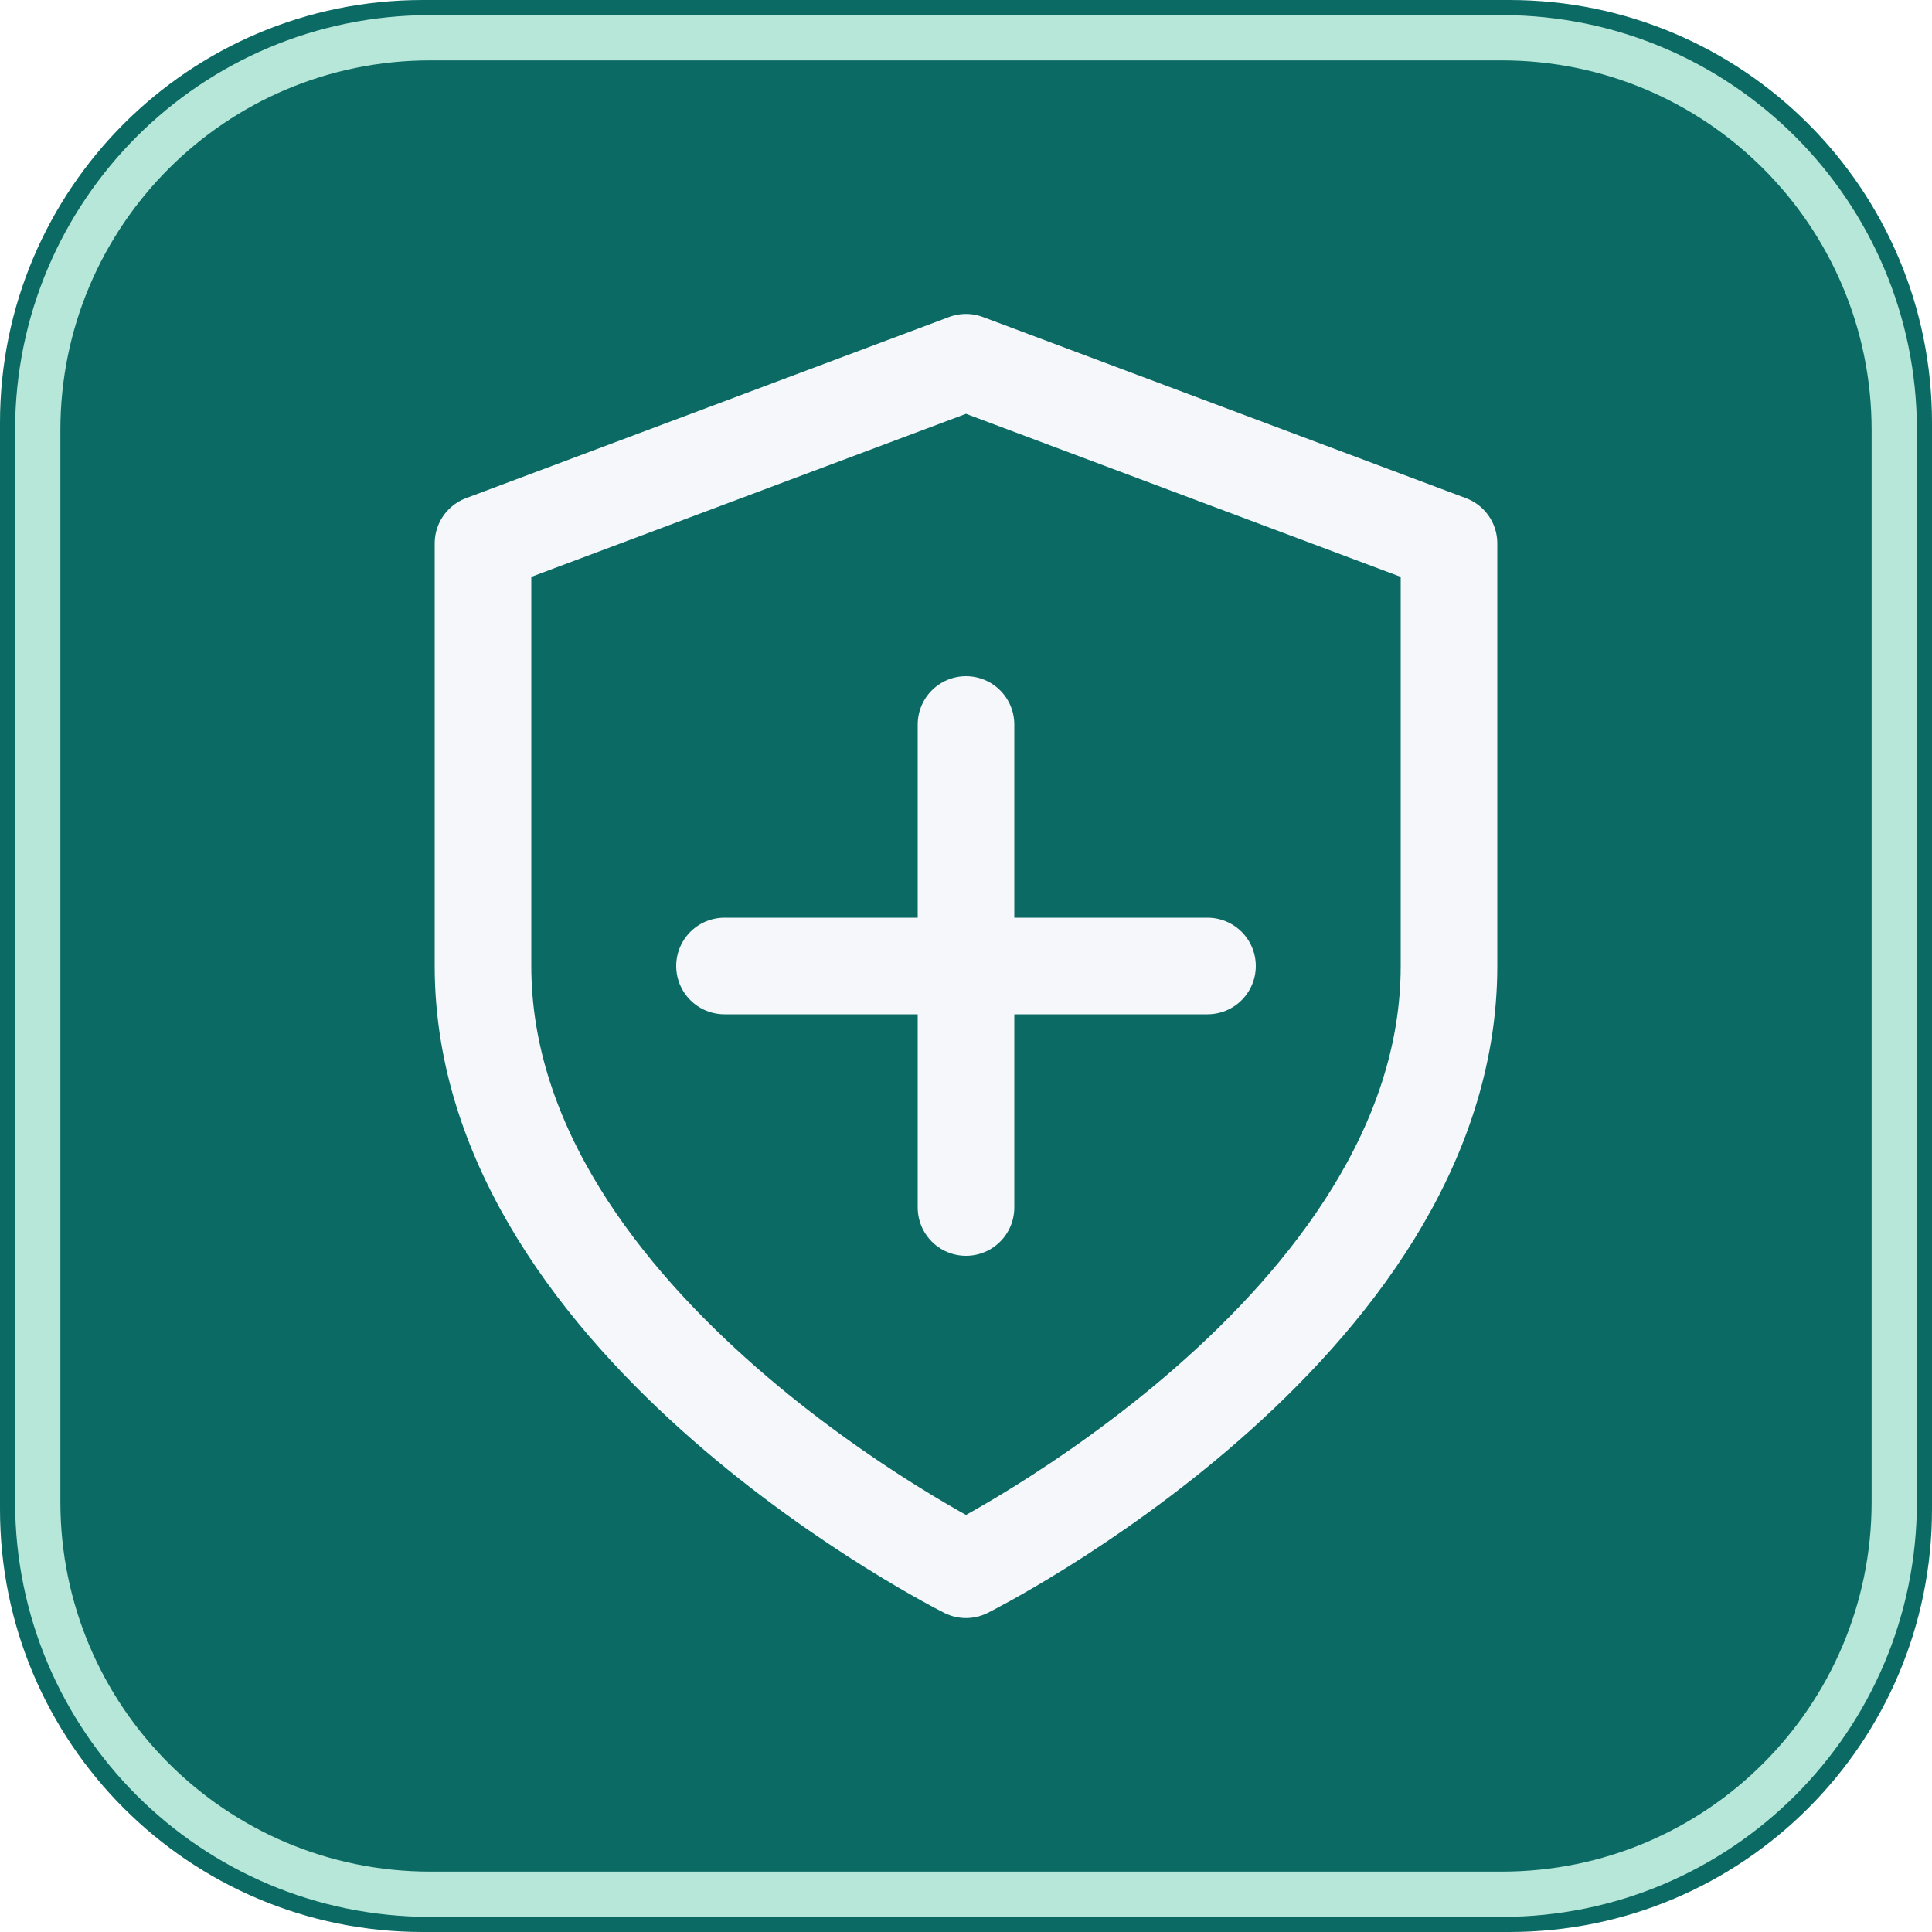
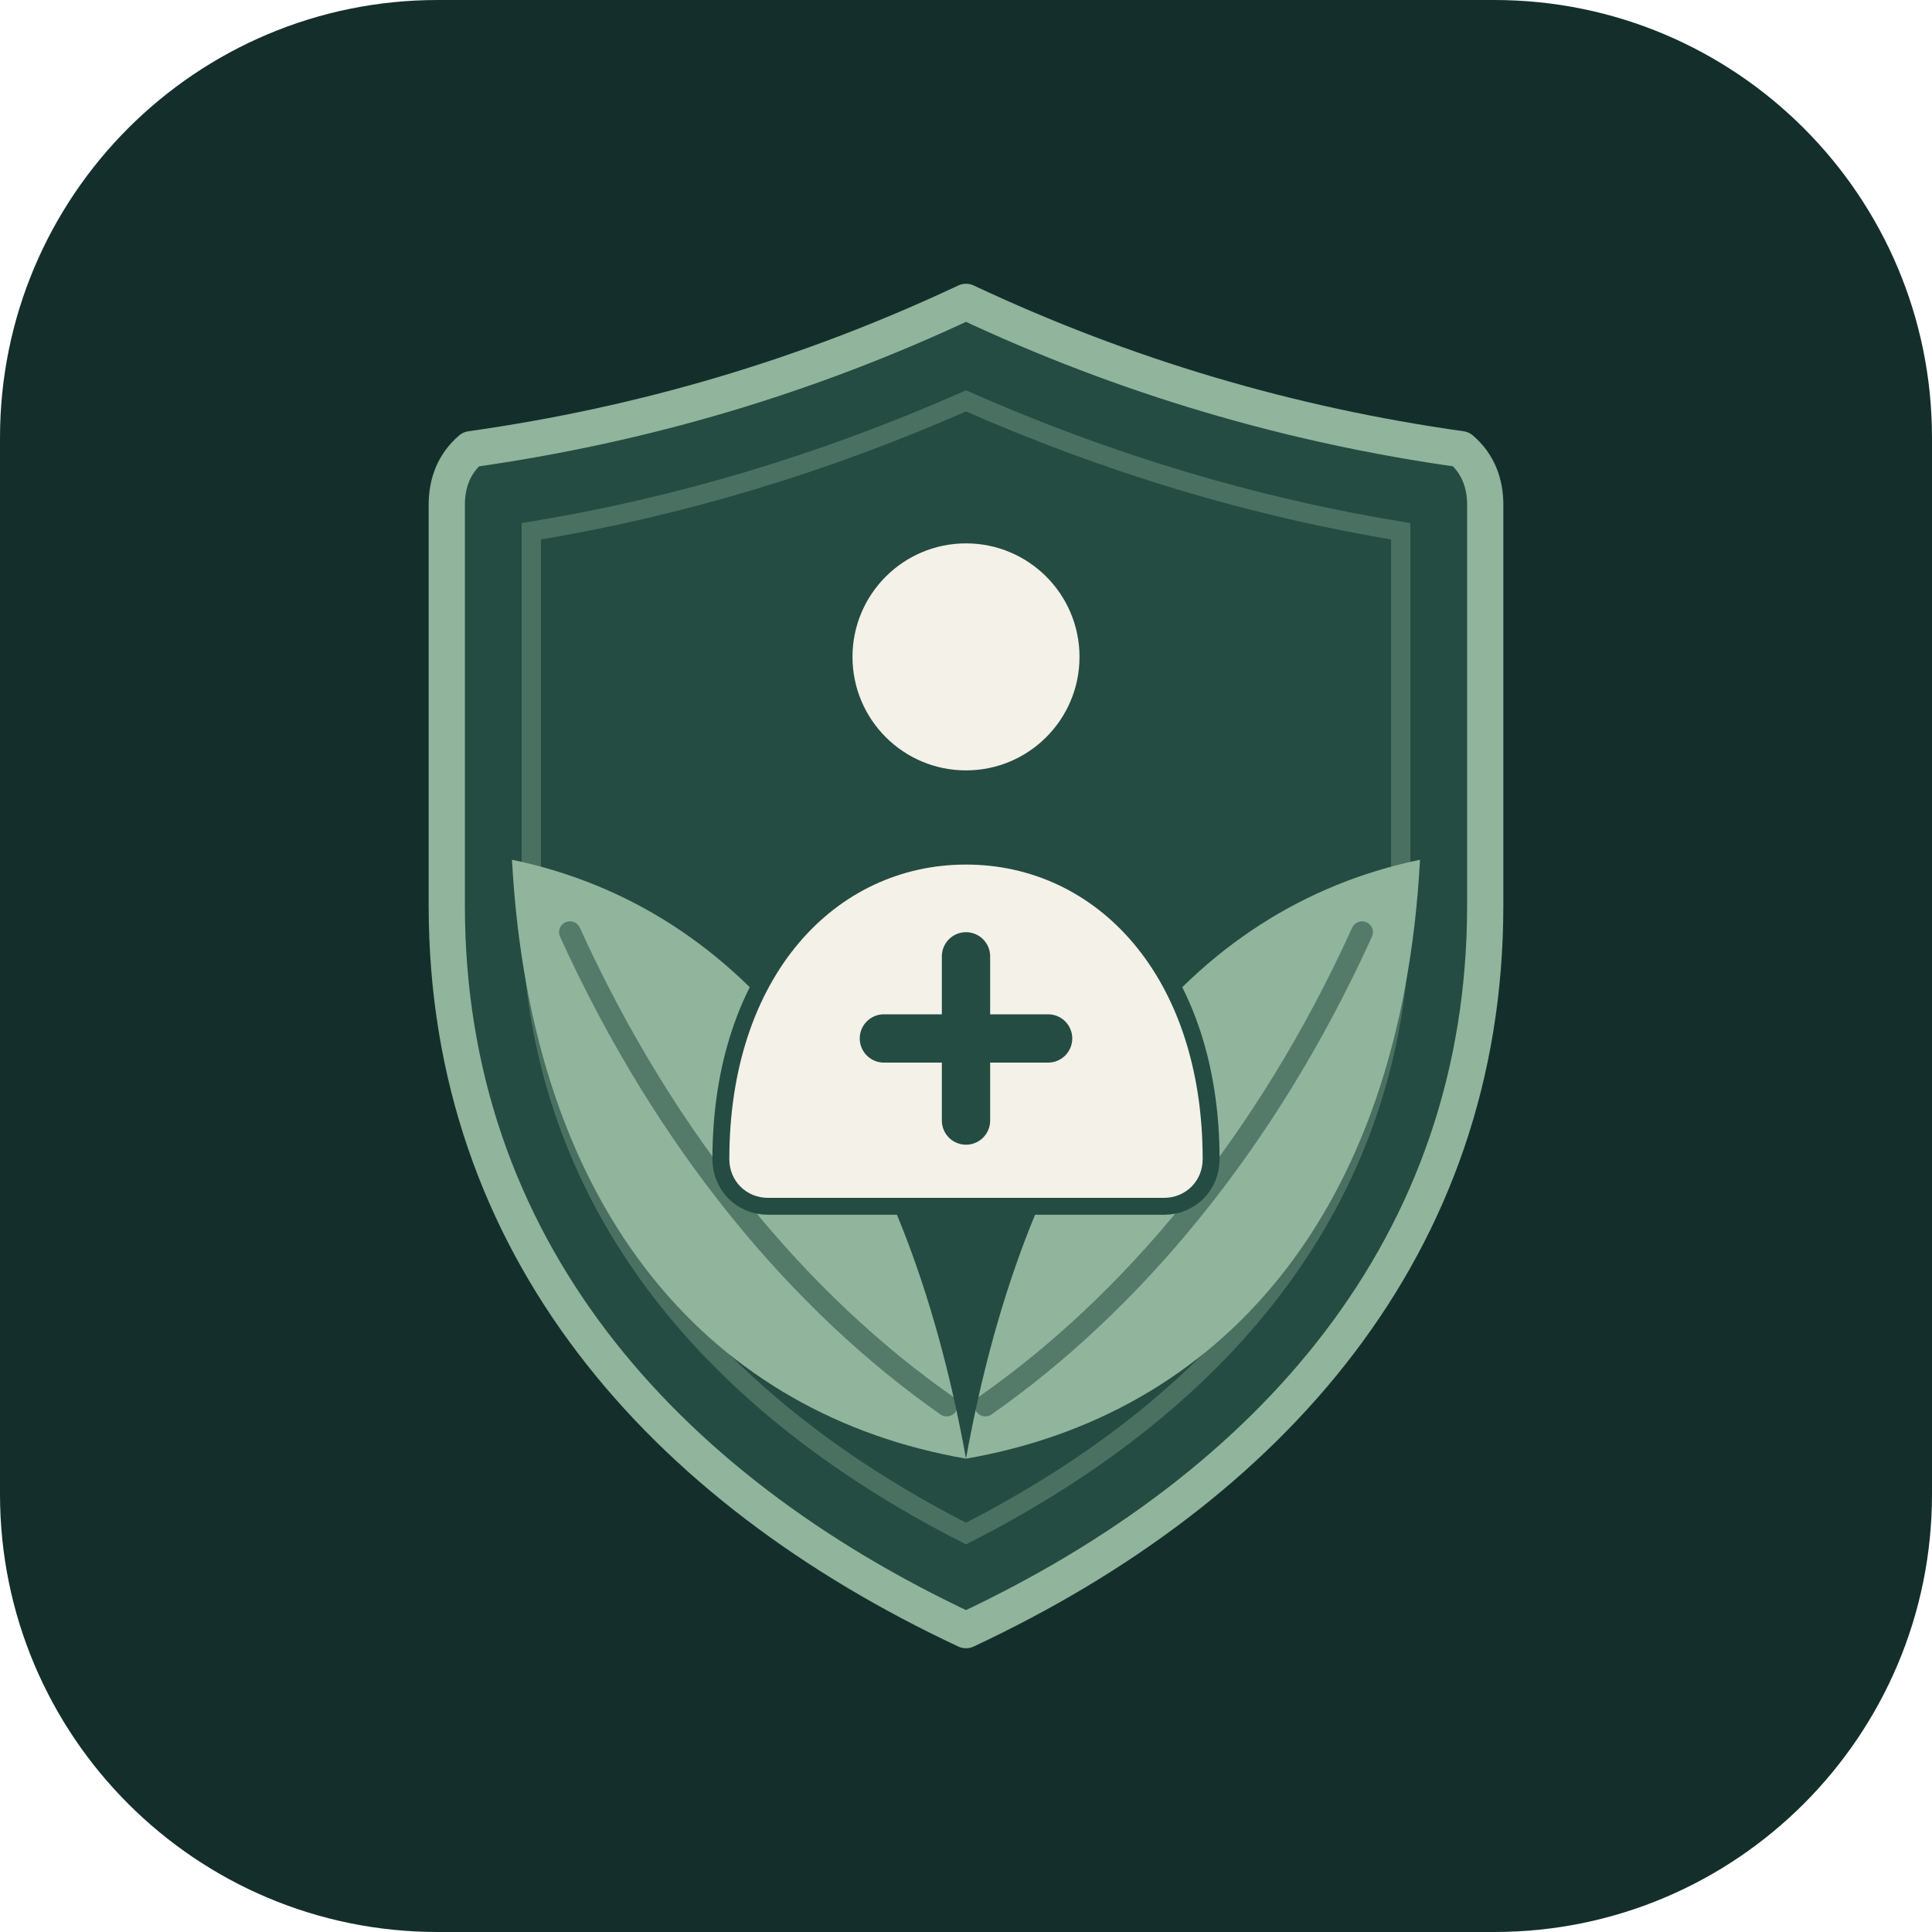
<svg xmlns="http://www.w3.org/2000/svg" viewBox="0 0 512 512">
-   <rect width="512" height="512" rx="112" fill="#0B6B64" />
-   <rect x="10" y="10" width="492" height="492" rx="104" fill="none" stroke="#B6E7D8" stroke-width="12" />
-   <g fill="none" stroke="#F5F7FA" stroke-linecap="round" stroke-linejoin="round" transform="translate(64 64) scale(16)">
-     <path d="M12 22s8-4 8-10V5l-8-3-8 3v7c0 6 8 10 8 10z" stroke-width="1.6" />
-     <path d="M12 8v8M8 12h8" stroke-width="1.6" />
+   <rect width="512" height="512" rx="116" fill="#142F2B" />
+   <g transform="translate(51.2 51.2) scale(6.4)">
+     <path d="M32 4.5 C38.6 7.6 45.4 9.6 52.5 10.6 C53.2 11.2 53.5 12 53.5 12.9 V29.5 C53.5 43.6 44.6 53.6 32 59.5 C19.4 53.6 10.5 43.6 10.5 29.5 V12.9 C10.5 12 10.8 11.2 11.5 10.6 C18.6 9.6 25.4 7.6 32 4.5 Z" fill="#244C42" stroke="#91B49C" stroke-width="1.5" stroke-linejoin="round" />
+     <path d="M32 8.6 C37.9 11.2 43.9 13 50 14 V29.5 C50 41.4 42.8 50 32 55.5 C21.2 50 14 41.4 14 29.5 V14 C20.1 13 26.1 11.2 32 8.6 Z" fill="none" stroke="#91B49C" stroke-width="0.8" stroke-opacity="0.35" />
+     <path d="M32 52.4 C21.6 50.6 14 42.4 13.2 27.6 C22.8 29.6 29.4 38 32 52.4 Z" fill="#91B49C" />
+     <path d="M32 52.4 C42.4 50.6 50 42.4 50.8 27.6 C41.2 29.6 34.6 38 32 52.4 Z" fill="#91B49C" />
+     <path d="M31.2 50.2 C25.2 46 19.6 39.4 15.6 30.6 M32.8 50.2 C38.8 46 44.4 39.4 48.4 30.6" fill="none" stroke="#244C42" stroke-width="0.9" stroke-linecap="round" stroke-opacity="0.55" />
+     <circle cx="32" cy="19.2" r="4.7" fill="#F4F1E8" />
+     <path d="M22.2 40 C22.2 32.4 26.6 27.8 32 27.8 C37.4 27.8 41.8 32.4 41.8 40 C41.8 40.9 41.1 41.6 40.2 41.6 H23.8 C22.9 41.6 22.2 40.9 22.2 40 Z" fill="#F4F1E8" stroke="#244C42" stroke-width="1.4" paint-order="stroke" />
+     <path d="M32 31.6 V38.4 M28.6 35 H35.4" fill="none" stroke="#244C42" stroke-width="2" stroke-linecap="round" />
  </g>
</svg>
